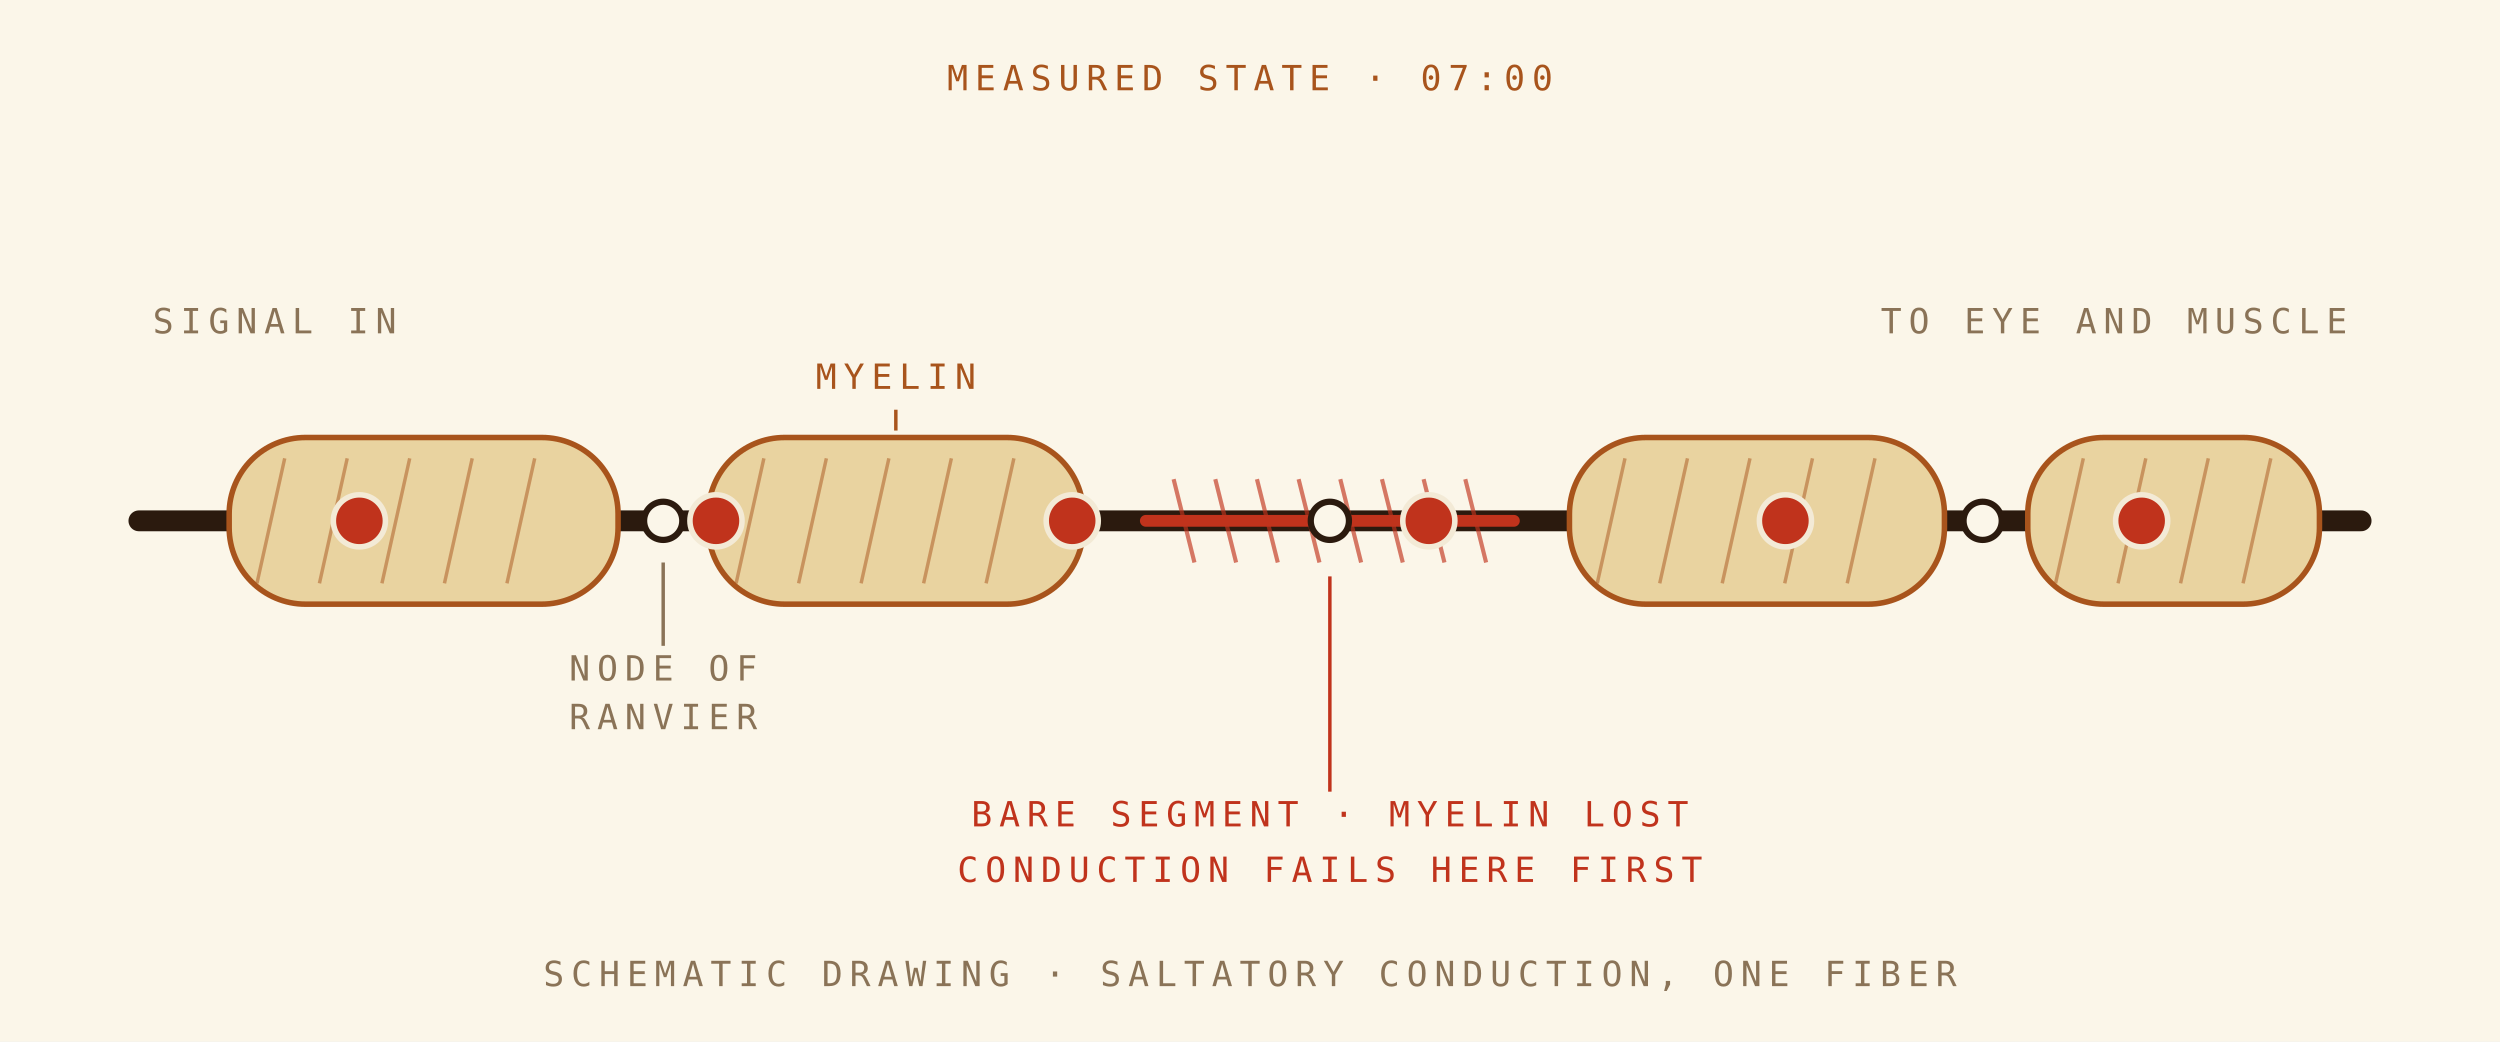
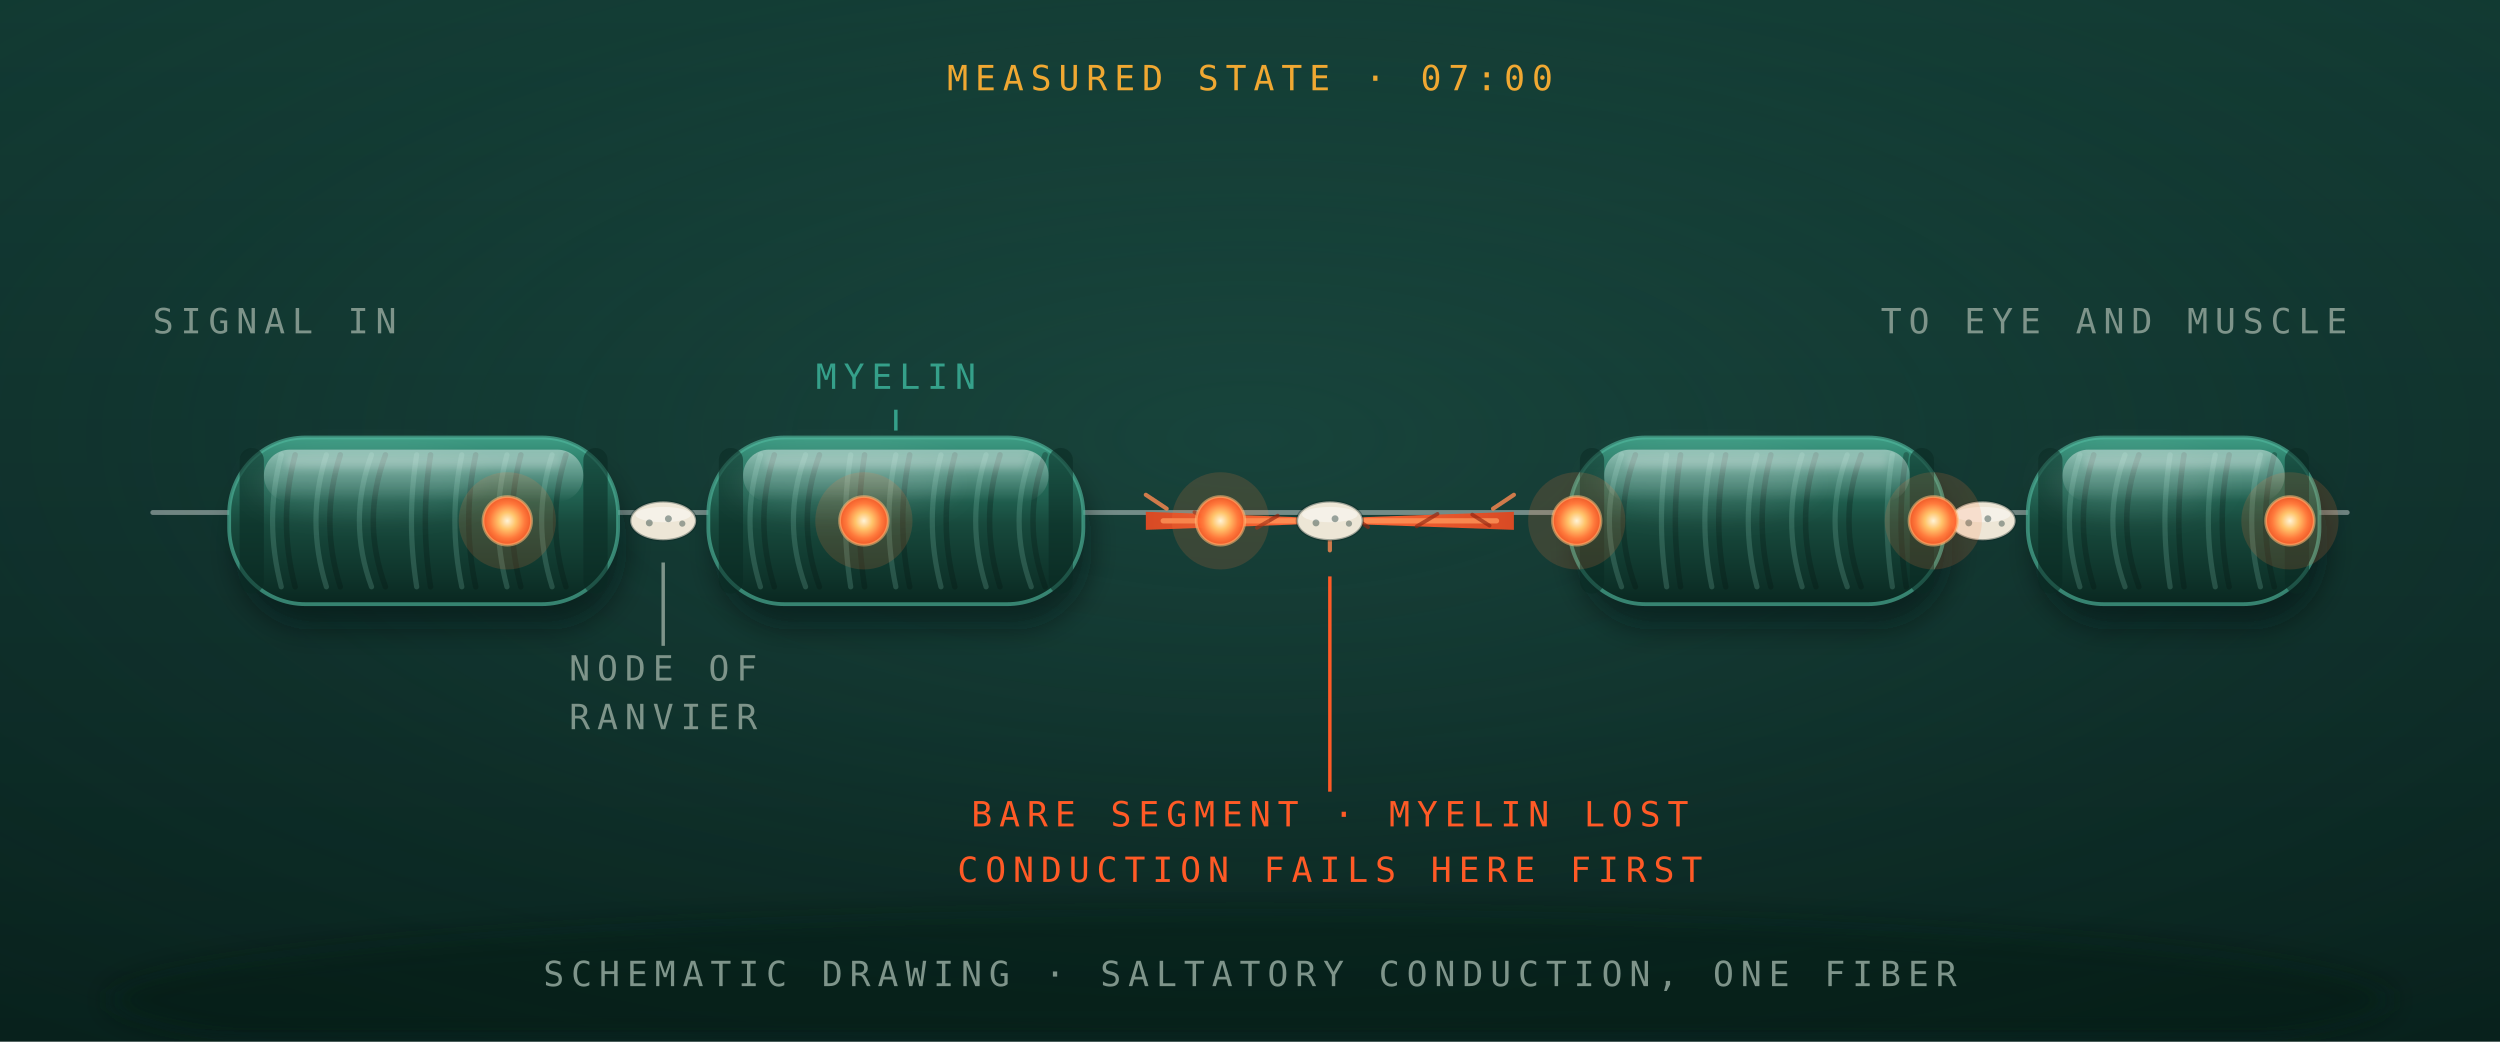
- <svg xmlns="http://www.w3.org/2000/svg" viewBox="0 0 720 300" role="img" aria-label="Schematic of a nerve axon with myelin segments and one bare demyelinated segment. A signal travels along it; as the day warms, pulses fail at the bare segment, and they return as it cools.">
-   <rect x="0" y="0" width="720" height="300" fill="#FBF6E9" />
-   <g font-family="IBM Plex Mono, monospace" font-size="10" letter-spacing="2" fill="#8A7357">
-     <text x="360" y="26" text-anchor="middle" fill="#A8541C">MEASURED STATE · 07:00</text>
+ <svg xmlns="http://www.w3.org/2000/svg" id="p439-axon" viewBox="0 0 720 300" role="img" aria-label="Schematic of a nerve axon with myelin segments and one bare demyelinated segment. A signal travels along it; as the day warms, pulses fail at the bare segment, and they return as it cools.">
+   <defs>
+     <linearGradient id="a9-plate" x1="0" y1="0" x2="0" y2="1">
+       <stop offset="0" stop-color="#113831" stop-opacity="1" />
+       <stop offset="0.55" stop-color="#0D2B27" stop-opacity="1" />
+       <stop offset="1" stop-color="#08211C" stop-opacity="1" />
+     </linearGradient>
+     <radialGradient id="a9-plateGlow" cx="0.5" cy="0.42" r="0.75">
+       <stop offset="0" stop-color="#2A6B5C" stop-opacity="0.35" />
+       <stop offset="0.6" stop-color="#2A6B5C" stop-opacity="0.1" />
+       <stop offset="1" stop-color="#2A6B5C" stop-opacity="0" />
+     </radialGradient>
+     <radialGradient id="a9-wash" cx="0.532" cy="0.5" r="0.34">
+       <stop offset="0" stop-color="#FF5A26" stop-opacity="0.85" />
+       <stop offset="0.55" stop-color="#FF5A26" stop-opacity="0.38" />
+       <stop offset="1" stop-color="#FF5A26" stop-opacity="0" />
+     </radialGradient>
+     <linearGradient id="a9-sheath" x1="0" y1="0" x2="0" y2="1">
+       <stop offset="0" stop-color="#3E9C84" stop-opacity="1" />
+       <stop offset="0.18" stop-color="#2A7A66" stop-opacity="1" />
+       <stop offset="0.52" stop-color="#17493C" stop-opacity="1" />
+       <stop offset="0.85" stop-color="#0E332A" stop-opacity="1" />
+       <stop offset="1" stop-color="#092720" stop-opacity="1" />
+     </linearGradient>
+     <linearGradient id="a9-gloss" x1="0" y1="0" x2="0" y2="1">
+       <stop offset="0" stop-color="#FFFFFF" stop-opacity="0.44" />
+       <stop offset="1" stop-color="#FFFFFF" stop-opacity="0" />
+     </linearGradient>
+     <linearGradient id="a9-core" x1="0" y1="0" x2="1" y2="0">
+       <stop offset="0" stop-color="#EDE6D6" stop-opacity="1" />
+       <stop offset="0.46" stop-color="#F4EDDC" stop-opacity="1" />
+       <stop offset="0.54" stop-color="#E8DFC9" stop-opacity="1" />
+       <stop offset="1" stop-color="#EDE6D6" stop-opacity="1" />
+     </linearGradient>
+     <linearGradient id="a9-bare" x1="0" y1="0" x2="1" y2="0">
+       <stop offset="0" stop-color="#D84A24" stop-opacity="1" />
+       <stop offset="0.5" stop-color="#FF6A38" stop-opacity="1" />
+       <stop offset="1" stop-color="#D84A24" stop-opacity="1" />
+     </linearGradient>
+     <radialGradient id="a9-pulse">
+       <stop offset="0" stop-color="#FFF3D6" stop-opacity="1" />
+       <stop offset="0.35" stop-color="#FFC46B" stop-opacity="1" />
+       <stop offset="0.72" stop-color="#FF7A3C" stop-opacity="1" />
+       <stop offset="1" stop-color="#FF5A26" stop-opacity="0.92" />
+     </radialGradient>
+     <filter id="a9-blur4" x="-40%" y="-40%" width="180%" height="180%">
+       <feGaussianBlur stdDeviation="4" />
+     </filter>
+     <filter id="a9-blur1" x="-40%" y="-40%" width="180%" height="180%">
+       <feGaussianBlur stdDeviation="1.1" />
+     </filter>
+   </defs>
+   <rect x="0" y="0" width="720" height="300" fill="url(#a9-plate)" />
+   <rect x="0" y="0" width="720" height="300" fill="url(#a9-plateGlow)" />
+   <ellipse cx="360" cy="288" rx="330" ry="26" fill="#04120E" opacity="0.35" filter="url(#a9-blur4)" />
+   <rect x="0" y="0" width="720" height="300" fill="url(#a9-wash)" opacity="0.000" />
+   <g font-family="Space Mono, monospace" font-size="10" letter-spacing="2" fill="#7E948A">
+     <text x="360" y="26" text-anchor="middle" fill="#F0A832">MEASURED STATE · 07:00</text>
    <text x="44" y="96">SIGNAL IN</text>
    <text x="676" y="96" text-anchor="end">TO EYE AND MUSCLE</text>
    <text x="191" y="196" text-anchor="middle">NODE OF</text>
    <text x="191" y="210" text-anchor="middle">RANVIER</text>
-     <text x="258" y="112" text-anchor="middle" fill="#A8541C">MYELIN</text>
+     <text x="258" y="112" text-anchor="middle" fill="#35A08A">MYELIN</text>
    <text x="360" y="284" text-anchor="middle">SCHEMATIC DRAWING · SALTATORY CONDUCTION, ONE FIBER</text>
  </g>
-   <line x1="40" y1="150" x2="680" y2="150" stroke="#2B1A0E" stroke-width="6" stroke-linecap="round" />
-   <rect x="66" y="126" width="112" height="48" rx="22" fill="#E9D3A0" stroke="#A8541C" stroke-width="1.6" />
-   <g stroke="#A8541C" stroke-width="1" opacity="0.5">
-     <line x1="82" y1="132" x2="74" y2="168" />
-     <line x1="100" y1="132" x2="92" y2="168" />
-     <line x1="118" y1="132" x2="110" y2="168" />
-     <line x1="136" y1="132" x2="128" y2="168" />
-     <line x1="154" y1="132" x2="146" y2="168" />
-   </g>
-   <rect x="204" y="126" width="108" height="48" rx="22" fill="#E9D3A0" stroke="#A8541C" stroke-width="1.6" />
-   <g stroke="#A8541C" stroke-width="1" opacity="0.5">
-     <line x1="220" y1="132" x2="212" y2="168" />
-     <line x1="238" y1="132" x2="230" y2="168" />
-     <line x1="256" y1="132" x2="248" y2="168" />
-     <line x1="274" y1="132" x2="266" y2="168" />
-     <line x1="292" y1="132" x2="284" y2="168" />
-   </g>
-   <rect x="452" y="126" width="108" height="48" rx="22" fill="#E9D3A0" stroke="#A8541C" stroke-width="1.6" />
-   <g stroke="#A8541C" stroke-width="1" opacity="0.5">
-     <line x1="468" y1="132" x2="460" y2="168" />
-     <line x1="486" y1="132" x2="478" y2="168" />
-     <line x1="504" y1="132" x2="496" y2="168" />
-     <line x1="522" y1="132" x2="514" y2="168" />
-     <line x1="540" y1="132" x2="532" y2="168" />
-   </g>
-   <rect x="584" y="126" width="84" height="48" rx="22" fill="#E9D3A0" stroke="#A8541C" stroke-width="1.6" />
-   <g stroke="#A8541C" stroke-width="1" opacity="0.5">
-     <line x1="600" y1="132" x2="592" y2="168" />
-     <line x1="618" y1="132" x2="610" y2="168" />
-     <line x1="636" y1="132" x2="628" y2="168" />
-     <line x1="654" y1="132" x2="646" y2="168" />
-   </g>
-   <line x1="330" y1="150" x2="436" y2="150" stroke="#C0331C" stroke-width="3.4" stroke-linecap="round" />
-   <g stroke="#C0331C" stroke-width="1.2" opacity="0.65">
-     <line x1="338" y1="138" x2="344" y2="162" />
-     <line x1="350" y1="138" x2="356" y2="162" />
-     <line x1="362" y1="138" x2="368" y2="162" />
-     <line x1="374" y1="138" x2="380" y2="162" />
-     <line x1="386" y1="138" x2="392" y2="162" />
-     <line x1="398" y1="138" x2="404" y2="162" />
-     <line x1="410" y1="138" x2="416" y2="162" />
-     <line x1="422" y1="138" x2="428" y2="162" />
-   </g>
-   <circle cx="191" cy="150" r="5.5" fill="#FBF6E9" stroke="#2B1A0E" stroke-width="1.8" />
-   <circle cx="383" cy="150" r="5.5" fill="#FBF6E9" stroke="#2B1A0E" stroke-width="1.8" />
-   <circle cx="571" cy="150" r="5.5" fill="#FBF6E9" stroke="#2B1A0E" stroke-width="1.8" />
-   <line x1="191" y1="162" x2="191" y2="186" stroke="#8A7357" stroke-width="1" />
-   <line x1="258" y1="118" x2="258" y2="124" stroke="#A8541C" stroke-width="1" />
-   <g font-family="IBM Plex Mono, monospace" font-size="10" letter-spacing="2" fill="#C0331C" text-anchor="middle">
+   <line x1="42" y1="155" x2="678" y2="155" stroke="#03120E" stroke-width="9" stroke-linecap="round" opacity="0.4" filter="url(#a9-blur4)" />
+   <line x1="40" y1="150" x2="680" y2="150" stroke="url(#a9-core)" stroke-width="6" stroke-linecap="round" />
+   <line x1="44" y1="147.6" x2="676" y2="147.6" stroke="#FFFFFF" stroke-width="1.4" stroke-linecap="round" opacity="0.4" />
+   <rect x="68" y="133" width="112" height="48" rx="22" fill="#020D0A" opacity="0.45" filter="url(#a9-blur4)" />
+   <rect x="66" y="126" width="112" height="48" rx="22" fill="url(#a9-sheath)" stroke="#4FB69B" stroke-width="1.1" stroke-opacity="0.65" />
+   <g fill="none" stroke-linecap="round">
+     <path d="M 81 131 Q 76 150 81 169" stroke="#8FD8C2" stroke-width="1.5" opacity="0.2" />
+     <path d="M 85 131 Q 80 150 85 169" stroke="#04120E" stroke-width="1.6" opacity="0.28" />
+     <path d="M 94 131 Q 88 150 94 169" stroke="#8FD8C2" stroke-width="1.5" opacity="0.2" />
+     <path d="M 98 131 Q 92 150 98 169" stroke="#04120E" stroke-width="1.6" opacity="0.28" />
+     <path d="M 107 131 Q 100 150 107 169" stroke="#8FD8C2" stroke-width="1.5" opacity="0.2" />
+     <path d="M 111 131 Q 104 150 111 169" stroke="#04120E" stroke-width="1.6" opacity="0.28" />
+     <path d="M 120 131 Q 117 150 120 169" stroke="#8FD8C2" stroke-width="1.5" opacity="0.2" />
+     <path d="M 124 131 Q 121 150 124 169" stroke="#04120E" stroke-width="1.6" opacity="0.28" />
+     <path d="M 133 131 Q 129 150 133 169" stroke="#8FD8C2" stroke-width="1.5" opacity="0.2" />
+     <path d="M 137 131 Q 133 150 137 169" stroke="#04120E" stroke-width="1.6" opacity="0.28" />
+     <path d="M 146 131 Q 141 150 146 169" stroke="#8FD8C2" stroke-width="1.5" opacity="0.2" />
+     <path d="M 150 131 Q 145 150 150 169" stroke="#04120E" stroke-width="1.6" opacity="0.28" />
+     <path d="M 159 131 Q 153 150 159 169" stroke="#8FD8C2" stroke-width="1.5" opacity="0.2" />
+     <path d="M 163 131 Q 157 150 163 169" stroke="#04120E" stroke-width="1.6" opacity="0.28" />
+   </g>
+   <rect x="69" y="129" width="7" height="42" rx="3.5" fill="#0A2A23" opacity="0.55" />
+   <rect x="168" y="129" width="7" height="42" rx="3.5" fill="#0A2A23" opacity="0.55" />
+   <ellipse cx="106.32" cy="139" rx="33.6" ry="8.5" fill="#FFFFFF" opacity="0.1" filter="url(#a9-blur4)" />
+   <rect x="76" y="129.5" width="92" height="15" rx="7.5" fill="url(#a9-gloss)" />
+   <rect x="82" y="131" width="80" height="4" rx="2" fill="#FFFFFF" opacity="0.2" filter="url(#a9-blur1)" />
+   <rect x="206" y="133" width="108" height="48" rx="22" fill="#020D0A" opacity="0.45" filter="url(#a9-blur4)" />
+   <rect x="204" y="126" width="108" height="48" rx="22" fill="url(#a9-sheath)" stroke="#4FB69B" stroke-width="1.1" stroke-opacity="0.65" />
+   <g fill="none" stroke-linecap="round">
+     <path d="M 219 131 Q 213 150 219 169" stroke="#8FD8C2" stroke-width="1.5" opacity="0.2" />
+     <path d="M 223 131 Q 217 150 223 169" stroke="#04120E" stroke-width="1.6" opacity="0.28" />
+     <path d="M 232 131 Q 225 150 232 169" stroke="#8FD8C2" stroke-width="1.5" opacity="0.2" />
+     <path d="M 236 131 Q 229 150 236 169" stroke="#04120E" stroke-width="1.6" opacity="0.28" />
+     <path d="M 245 131 Q 242 150 245 169" stroke="#8FD8C2" stroke-width="1.5" opacity="0.2" />
+     <path d="M 249 131 Q 246 150 249 169" stroke="#04120E" stroke-width="1.6" opacity="0.28" />
+     <path d="M 258 131 Q 254 150 258 169" stroke="#8FD8C2" stroke-width="1.5" opacity="0.2" />
+     <path d="M 262 131 Q 258 150 262 169" stroke="#04120E" stroke-width="1.6" opacity="0.28" />
+     <path d="M 271 131 Q 266 150 271 169" stroke="#8FD8C2" stroke-width="1.5" opacity="0.2" />
+     <path d="M 275 131 Q 270 150 275 169" stroke="#04120E" stroke-width="1.6" opacity="0.28" />
+     <path d="M 284 131 Q 278 150 284 169" stroke="#8FD8C2" stroke-width="1.5" opacity="0.2" />
+     <path d="M 288 131 Q 282 150 288 169" stroke="#04120E" stroke-width="1.6" opacity="0.28" />
+     <path d="M 297 131 Q 290 150 297 169" stroke="#8FD8C2" stroke-width="1.5" opacity="0.2" />
+     <path d="M 301 131 Q 294 150 301 169" stroke="#04120E" stroke-width="1.6" opacity="0.28" />
+   </g>
+   <rect x="207" y="129" width="7" height="42" rx="3.5" fill="#0A2A23" opacity="0.55" />
+   <rect x="302" y="129" width="7" height="42" rx="3.5" fill="#0A2A23" opacity="0.55" />
+   <ellipse cx="242.88" cy="139" rx="32.4" ry="8.5" fill="#FFFFFF" opacity="0.1" filter="url(#a9-blur4)" />
+   <rect x="214" y="129.5" width="88" height="15" rx="7.5" fill="url(#a9-gloss)" />
+   <rect x="220" y="131" width="76" height="4" rx="2" fill="#FFFFFF" opacity="0.2" filter="url(#a9-blur1)" />
+   <rect x="454" y="133" width="108" height="48" rx="22" fill="#020D0A" opacity="0.45" filter="url(#a9-blur4)" />
+   <rect x="452" y="126" width="108" height="48" rx="22" fill="url(#a9-sheath)" stroke="#4FB69B" stroke-width="1.1" stroke-opacity="0.65" />
+   <g fill="none" stroke-linecap="round">
+     <path d="M 467 131 Q 460 150 467 169" stroke="#8FD8C2" stroke-width="1.5" opacity="0.2" />
+     <path d="M 471 131 Q 464 150 471 169" stroke="#04120E" stroke-width="1.6" opacity="0.28" />
+     <path d="M 480 131 Q 477 150 480 169" stroke="#8FD8C2" stroke-width="1.5" opacity="0.2" />
+     <path d="M 484 131 Q 481 150 484 169" stroke="#04120E" stroke-width="1.6" opacity="0.28" />
+     <path d="M 493 131 Q 489 150 493 169" stroke="#8FD8C2" stroke-width="1.5" opacity="0.2" />
+     <path d="M 497 131 Q 493 150 497 169" stroke="#04120E" stroke-width="1.6" opacity="0.28" />
+     <path d="M 506 131 Q 501 150 506 169" stroke="#8FD8C2" stroke-width="1.5" opacity="0.2" />
+     <path d="M 510 131 Q 505 150 510 169" stroke="#04120E" stroke-width="1.6" opacity="0.28" />
+     <path d="M 519 131 Q 513 150 519 169" stroke="#8FD8C2" stroke-width="1.5" opacity="0.2" />
+     <path d="M 523 131 Q 517 150 523 169" stroke="#04120E" stroke-width="1.6" opacity="0.28" />
+     <path d="M 532 131 Q 525 150 532 169" stroke="#8FD8C2" stroke-width="1.5" opacity="0.2" />
+     <path d="M 536 131 Q 529 150 536 169" stroke="#04120E" stroke-width="1.6" opacity="0.28" />
+     <path d="M 545 131 Q 542 150 545 169" stroke="#8FD8C2" stroke-width="1.5" opacity="0.2" />
+     <path d="M 549 131 Q 546 150 549 169" stroke="#04120E" stroke-width="1.6" opacity="0.28" />
+   </g>
+   <rect x="455" y="129" width="7" height="42" rx="3.5" fill="#0A2A23" opacity="0.55" />
+   <rect x="550" y="129" width="7" height="42" rx="3.5" fill="#0A2A23" opacity="0.55" />
+   <ellipse cx="490.88" cy="139" rx="32.4" ry="8.5" fill="#FFFFFF" opacity="0.1" filter="url(#a9-blur4)" />
+   <rect x="462" y="129.5" width="88" height="15" rx="7.5" fill="url(#a9-gloss)" />
+   <rect x="468" y="131" width="76" height="4" rx="2" fill="#FFFFFF" opacity="0.2" filter="url(#a9-blur1)" />
+   <rect x="586" y="133" width="84" height="48" rx="22" fill="#020D0A" opacity="0.45" filter="url(#a9-blur4)" />
+   <rect x="584" y="126" width="84" height="48" rx="22" fill="url(#a9-sheath)" stroke="#4FB69B" stroke-width="1.1" stroke-opacity="0.65" />
+   <g fill="none" stroke-linecap="round">
+     <path d="M 599 131 Q 593 150 599 169" stroke="#8FD8C2" stroke-width="1.5" opacity="0.2" />
+     <path d="M 603 131 Q 597 150 603 169" stroke="#04120E" stroke-width="1.6" opacity="0.28" />
+     <path d="M 612 131 Q 605 150 612 169" stroke="#8FD8C2" stroke-width="1.5" opacity="0.2" />
+     <path d="M 616 131 Q 609 150 616 169" stroke="#04120E" stroke-width="1.6" opacity="0.28" />
+     <path d="M 625 131 Q 622 150 625 169" stroke="#8FD8C2" stroke-width="1.5" opacity="0.2" />
+     <path d="M 629 131 Q 626 150 629 169" stroke="#04120E" stroke-width="1.6" opacity="0.28" />
+     <path d="M 638 131 Q 634 150 638 169" stroke="#8FD8C2" stroke-width="1.5" opacity="0.2" />
+     <path d="M 642 131 Q 638 150 642 169" stroke="#04120E" stroke-width="1.6" opacity="0.28" />
+     <path d="M 651 131 Q 646 150 651 169" stroke="#8FD8C2" stroke-width="1.5" opacity="0.2" />
+     <path d="M 655 131 Q 650 150 655 169" stroke="#04120E" stroke-width="1.6" opacity="0.28" />
+   </g>
+   <rect x="587" y="129" width="7" height="42" rx="3.5" fill="#0A2A23" opacity="0.55" />
+   <rect x="658" y="129" width="7" height="42" rx="3.5" fill="#0A2A23" opacity="0.55" />
+   <ellipse cx="614.24" cy="139" rx="25.2" ry="8.5" fill="#FFFFFF" opacity="0.1" filter="url(#a9-blur4)" />
+   <rect x="594" y="129.5" width="64" height="15" rx="7.5" fill="url(#a9-gloss)" />
+   <rect x="600" y="131" width="52" height="4" rx="2" fill="#FFFFFF" opacity="0.2" filter="url(#a9-blur1)" />
+   <line x1="332" y1="150" x2="434" y2="150" stroke="#FF5A26" stroke-width="13" stroke-linecap="round" opacity="0.36" filter="url(#a9-blur4)" />
+   <path d="M 330 147.4 L 372 148.9 Q 383 149.6 394 148.9 L 436 147.4 L 436 152.6 L 394 151.1 Q 383 150.4 372 151.1 L 330 152.6 Z" fill="url(#a9-bare)" />
+   <line x1="335" y1="150" x2="431" y2="150" stroke="#FF9A5C" stroke-width="1.5" stroke-linecap="round" opacity="0.75" />
+   <g stroke="#8F2410" stroke-width="1.1" stroke-linecap="round" opacity="0.65">
+     <line x1="344" y1="147.5" x2="350" y2="151.5" />
+     <line x1="362" y1="152" x2="368" y2="148.5" />
+     <line x1="388" y1="147.8" x2="394" y2="151.8" />
+     <line x1="408" y1="151.6" x2="414" y2="148" />
+     <line x1="424" y1="148.2" x2="429" y2="151.4" />
+   </g>
+   <g stroke="#FF8A50" stroke-width="1.2" stroke-linecap="round" opacity="0.8">
+     <line x1="336" y1="146.5" x2="330" y2="142.5" />
+     <line x1="430" y1="146.5" x2="436" y2="142.5" />
+     <line x1="383" y1="153.5" x2="383" y2="158.5" />
+   </g>
+   <ellipse cx="191" cy="150" rx="9.5" ry="5.6" fill="#EDE6D6" stroke="rgba(7,33,30,.35)" stroke-width="0.7" />
+   <ellipse cx="191" cy="148.2" rx="8" ry="2.2" fill="#FFFFFF" opacity="0.45" />
+   <circle cx="187" cy="150.6" r="1" fill="#0D2B27" opacity="0.4" />
+   <circle cx="192.5" cy="149.4" r="1" fill="#0D2B27" opacity="0.4" />
+   <circle cx="196.5" cy="150.8" r="0.9" fill="#0D2B27" opacity="0.38" />
+   <ellipse cx="383" cy="150" rx="9.5" ry="5.6" fill="#EDE6D6" stroke="rgba(7,33,30,.35)" stroke-width="0.7" />
+   <ellipse cx="383" cy="148.2" rx="8" ry="2.2" fill="#FFFFFF" opacity="0.45" />
+   <circle cx="379" cy="150.6" r="1" fill="#0D2B27" opacity="0.4" />
+   <circle cx="384.5" cy="149.4" r="1" fill="#0D2B27" opacity="0.4" />
+   <circle cx="388.5" cy="150.8" r="0.9" fill="#0D2B27" opacity="0.38" />
+   <ellipse cx="571" cy="150" rx="9.5" ry="5.6" fill="#EDE6D6" stroke="rgba(7,33,30,.35)" stroke-width="0.7" />
+   <ellipse cx="571" cy="148.2" rx="8" ry="2.2" fill="#FFFFFF" opacity="0.45" />
+   <circle cx="567" cy="150.6" r="1" fill="#0D2B27" opacity="0.4" />
+   <circle cx="572.5" cy="149.4" r="1" fill="#0D2B27" opacity="0.4" />
+   <circle cx="576.5" cy="150.8" r="0.9" fill="#0D2B27" opacity="0.38" />
+   <line x1="191" y1="162" x2="191" y2="186" stroke="#7E948A" stroke-width="1" />
+   <line x1="258" y1="118" x2="258" y2="124" stroke="#35A08A" stroke-width="1" />
+   <g font-family="Space Mono, monospace" font-size="10" letter-spacing="2" fill="#FF5A26" text-anchor="middle">
    <text x="383" y="238">BARE SEGMENT · MYELIN LOST</text>
    <text x="383" y="254">CONDUCTION FAILS HERE FIRST</text>
  </g>
-   <line x1="383" y1="166" x2="383" y2="228" stroke="#C0331C" stroke-width="1" />
+   <line x1="383" y1="166" x2="383" y2="228" stroke="#FF5A26" stroke-width="1" />
  <g>
-     <circle cx="206.2" cy="150" r="7.5" class="p439-pulse" fill="#C0331C" stroke="#F3EAD6" stroke-width="1.6" opacity="1.00" />
-     <circle cx="308.8" cy="150" r="7.5" class="p439-pulse" fill="#C0331C" stroke="#F3EAD6" stroke-width="1.6" opacity="1.00" />
-     <circle cx="411.5" cy="150" r="7.5" class="p439-pulse" fill="#C0331C" stroke="#F3EAD6" stroke-width="1.6" opacity="1.00" />
-     <circle cx="514.2" cy="150" r="7.5" class="p439-pulse" fill="#C0331C" stroke="#F3EAD6" stroke-width="1.6" opacity="1.00" />
-     <circle cx="616.8" cy="150" r="7.5" class="p439-pulse" fill="#C0331C" stroke="#F3EAD6" stroke-width="1.6" opacity="1.00" />
-     <circle cx="103.5" cy="150" r="7.5" class="p439-pulse" fill="#C0331C" stroke="#F3EAD6" stroke-width="1.6" opacity="1.00" />
+     <circle cx="248.8" cy="150" r="14" fill="#FF7A3C" opacity="0.16" />
+     <circle cx="248.8" cy="150" r="7" class="p439-pulse" fill="url(#a9-pulse)" stroke="rgba(255,190,120,.55)" stroke-width="0.8" opacity="1.00" />
+     <circle cx="351.5" cy="150" r="14" fill="#FF7A3C" opacity="0.16" />
+     <circle cx="351.5" cy="150" r="7" class="p439-pulse" fill="url(#a9-pulse)" stroke="rgba(255,190,120,.55)" stroke-width="0.8" opacity="1.00" />
+     <circle cx="454.1" cy="150" r="14" fill="#FF7A3C" opacity="0.16" />
+     <circle cx="454.1" cy="150" r="7" class="p439-pulse" fill="url(#a9-pulse)" stroke="rgba(255,190,120,.55)" stroke-width="0.8" opacity="1.00" />
+     <circle cx="556.8" cy="150" r="14" fill="#FF7A3C" opacity="0.16" />
+     <circle cx="556.8" cy="150" r="7" class="p439-pulse" fill="url(#a9-pulse)" stroke="rgba(255,190,120,.55)" stroke-width="0.8" opacity="1.00" />
+     <circle cx="659.5" cy="150" r="14" fill="#FF7A3C" opacity="0.16" />
+     <circle cx="659.5" cy="150" r="7" class="p439-pulse" fill="url(#a9-pulse)" stroke="rgba(255,190,120,.55)" stroke-width="0.8" opacity="1.00" />
+     <circle cx="146.1" cy="150" r="14" fill="#FF7A3C" opacity="0.16" />
+     <circle cx="146.1" cy="150" r="7" class="p439-pulse" fill="url(#a9-pulse)" stroke="rgba(255,190,120,.55)" stroke-width="0.8" opacity="1.00" />
  </g>
</svg>
